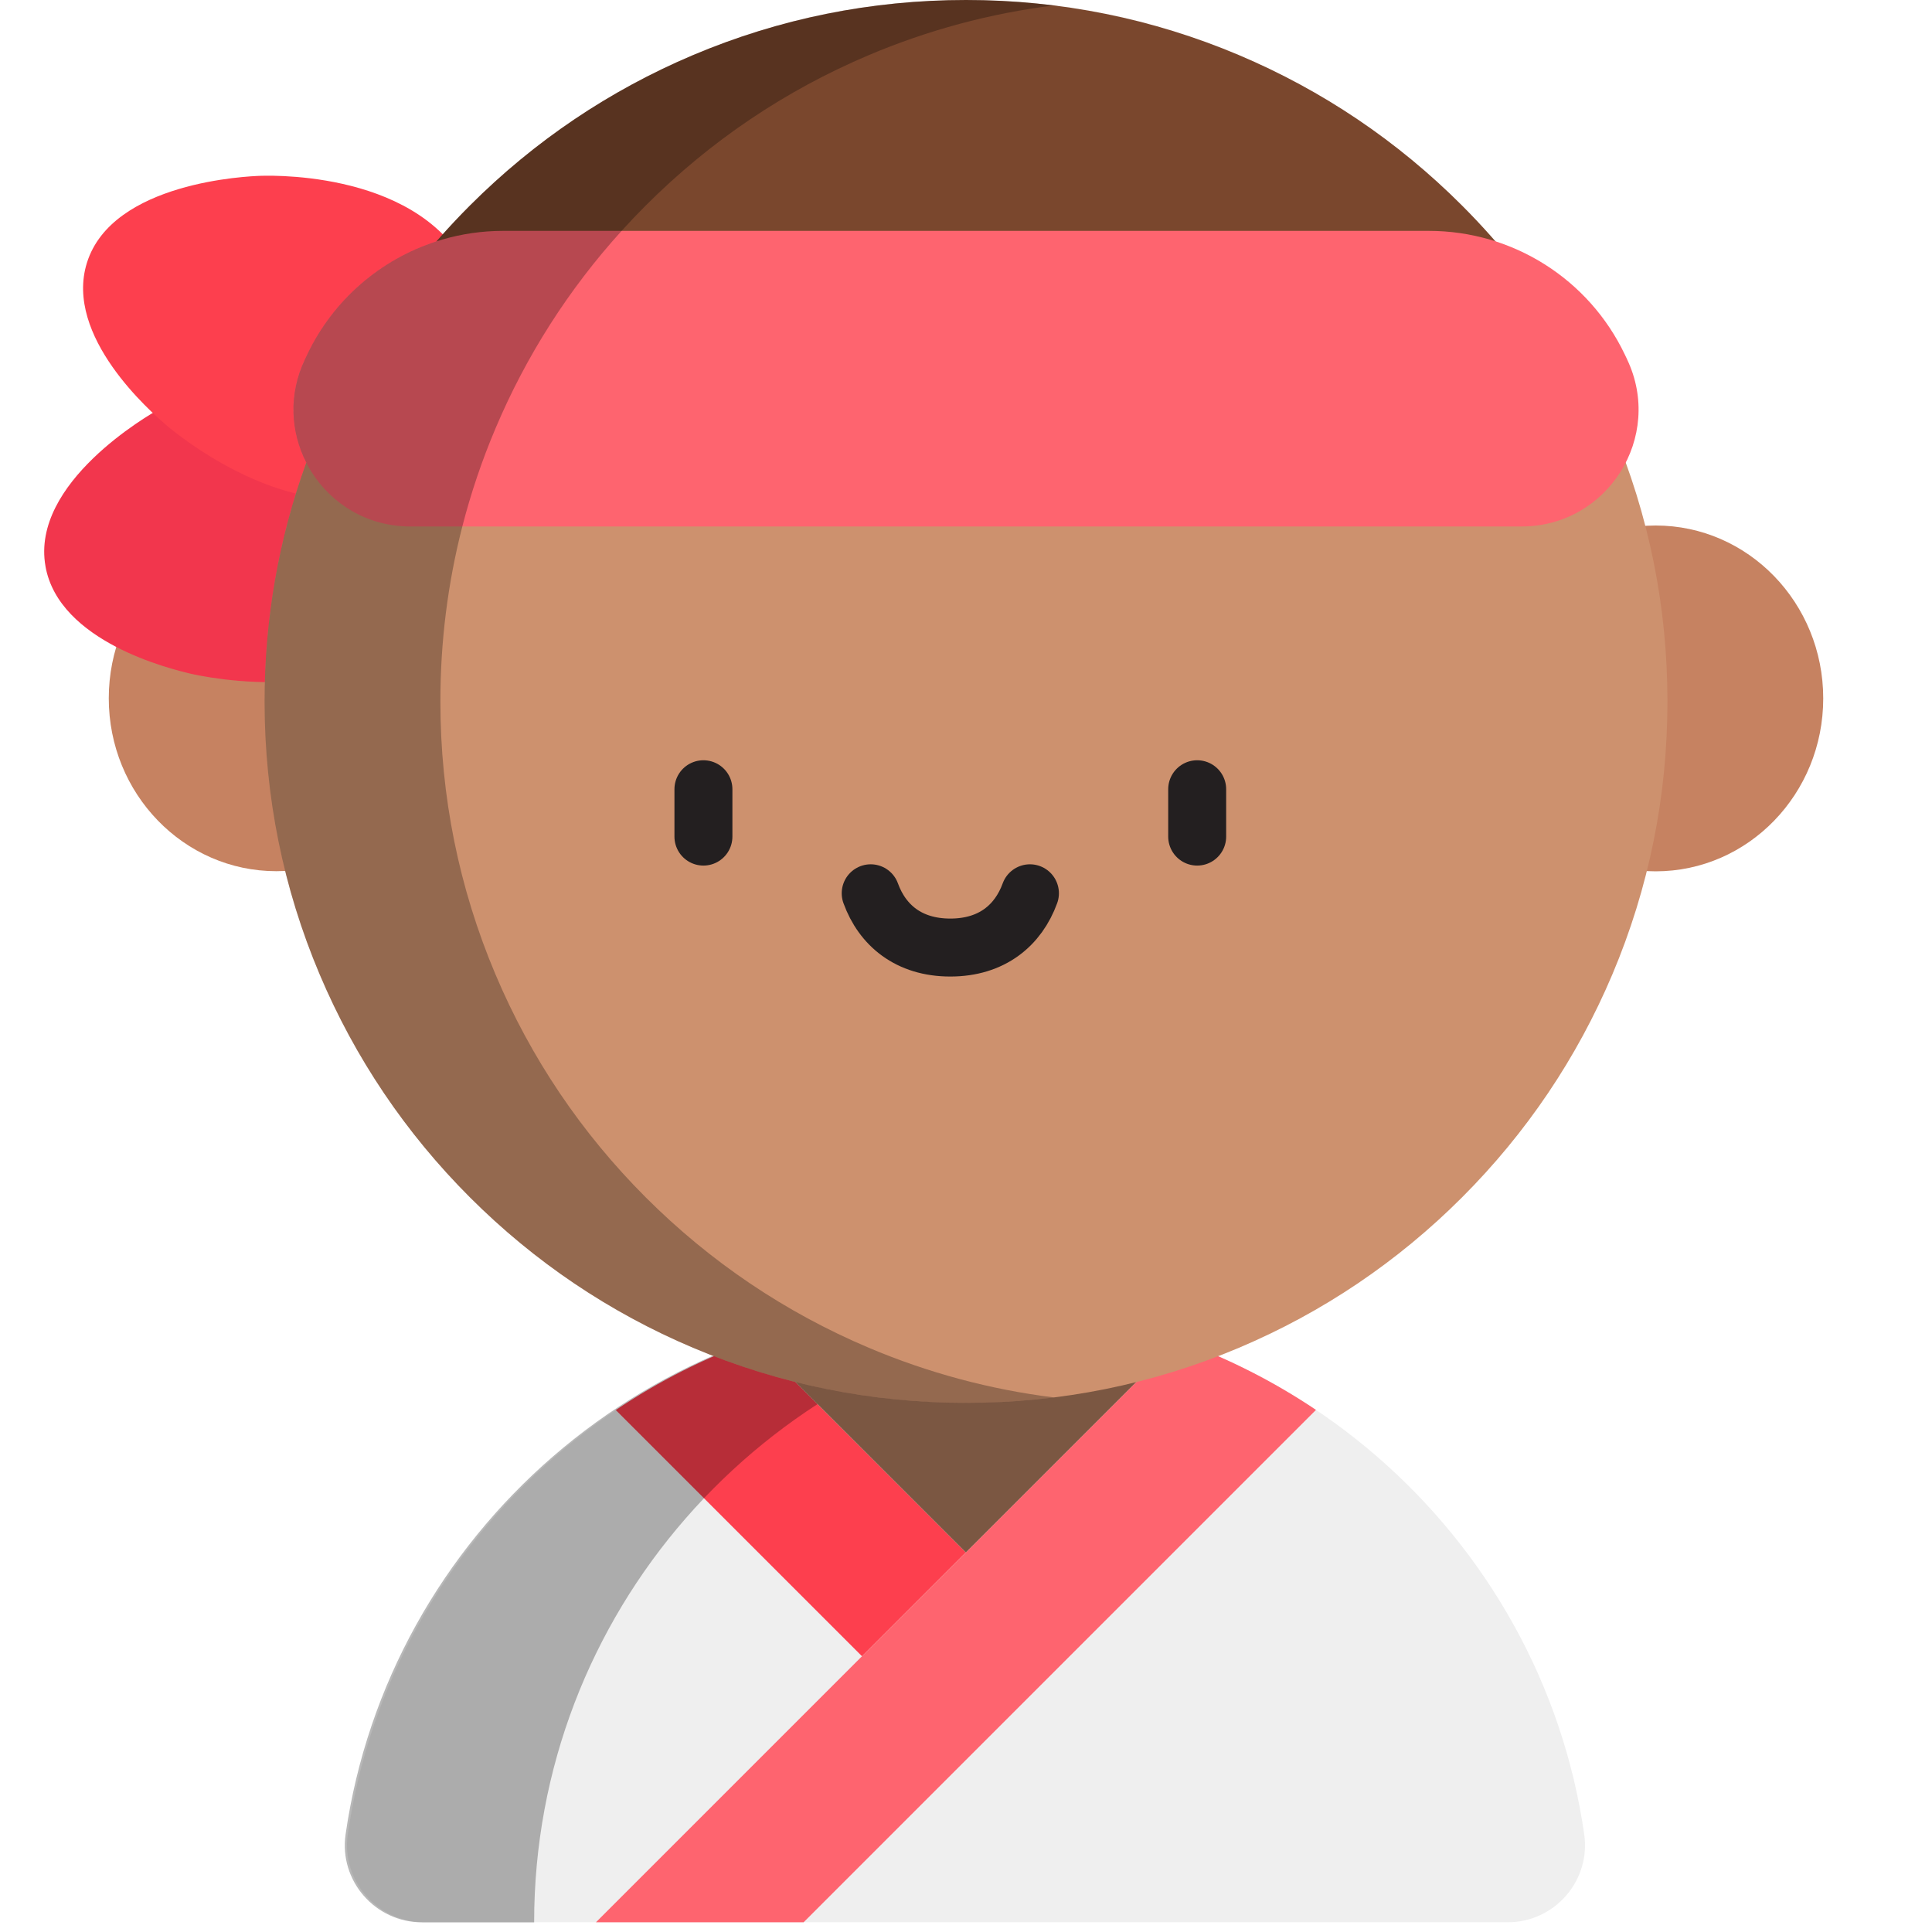
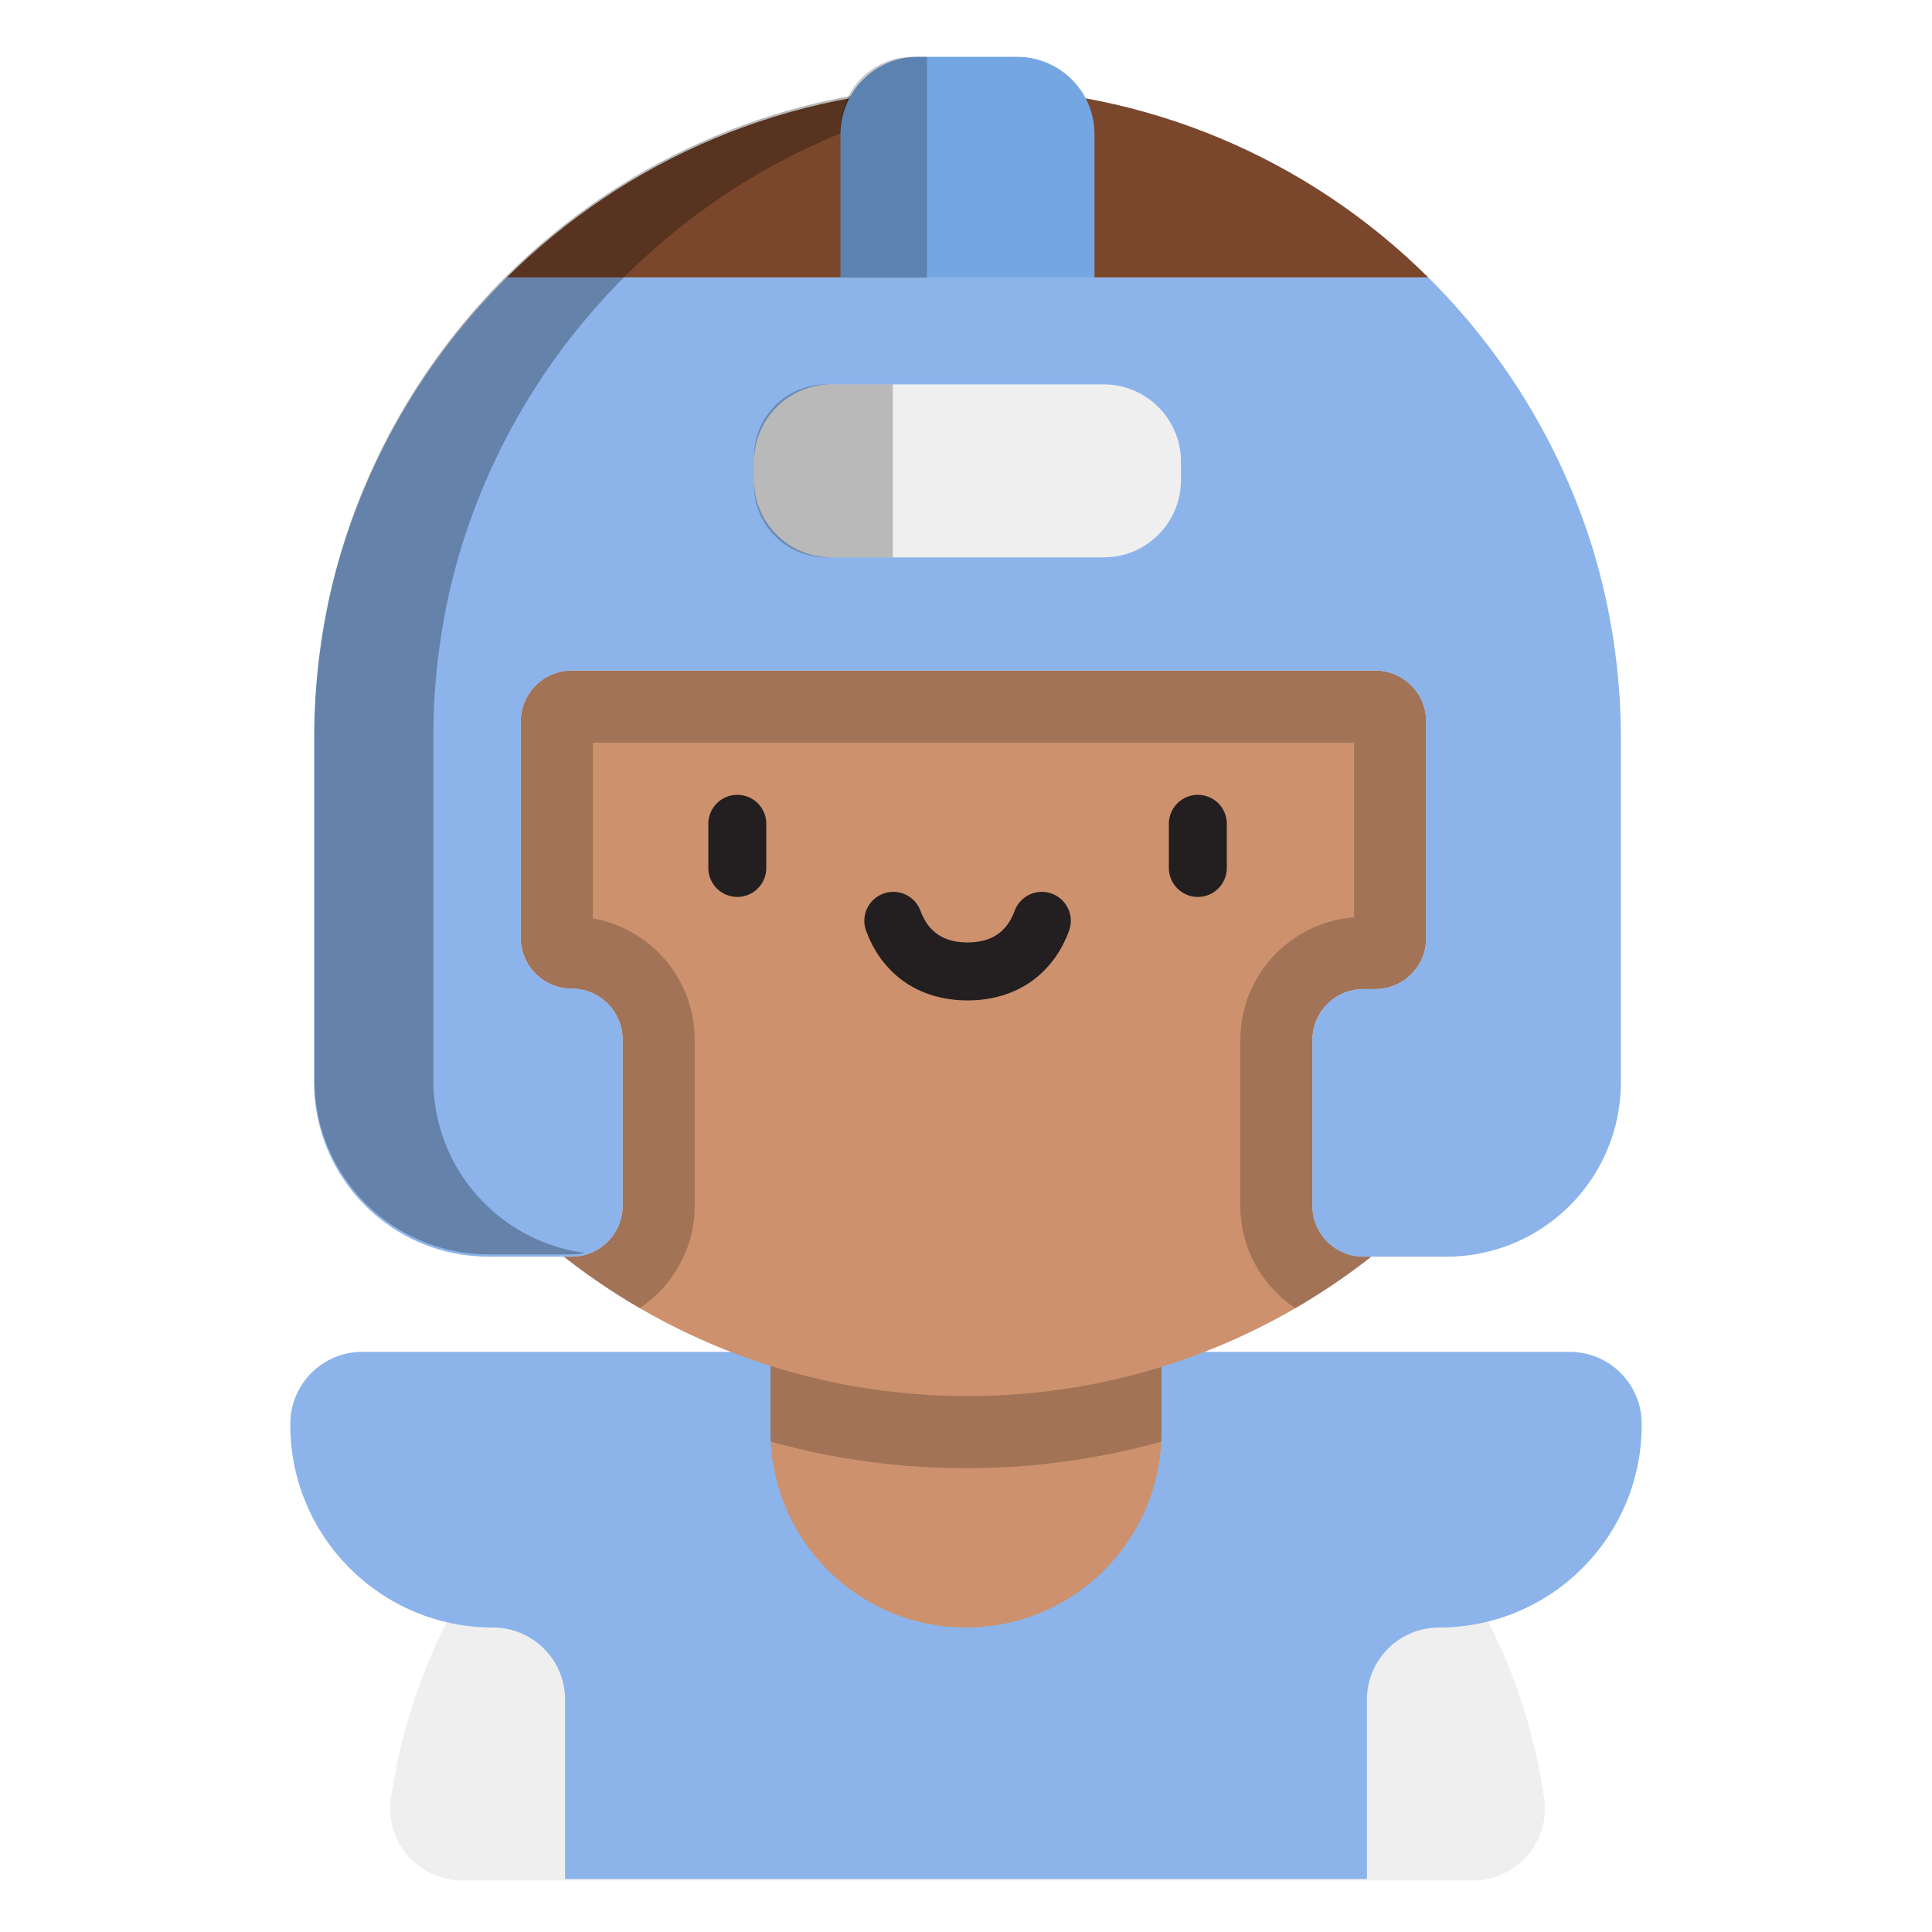
<svg xmlns="http://www.w3.org/2000/svg" viewBox="0 0 1000 1000">
  <defs>
    <style>
      .cls-1 {
-         fill: #f2364d;
+         fill: #7a472d;
      }

      .cls-2 {
-         fill: #7a472d;
-       }
- 
-       .cls-3 {
        opacity: .28;
      }

-       .cls-3, .cls-4 {
+       .cls-2, .cls-3, .cls-4, .cls-5 {
        mix-blend-mode: multiply;
      }

-       .cls-5 {
-         fill: #c68261;
-       }
- 
-       .cls-4 {
-         opacity: .4;
-       }
- 
      .cls-6 {
-         isolation: isolate;
+         fill: #8cb4eb;
      }

      .cls-7 {
-         fill: #fe646f;
+         isolation: isolate;
      }

      .cls-8 {
        fill: #cd916e;
      }

      .cls-9 {
        fill: #efefef;
      }

      .cls-10 {
        fill: none;
        stroke: #231f20;
        stroke-linecap: round;
        stroke-miterlimit: 10;
        stroke-width: 30px;
      }

+       .cls-3 {
+         opacity: .21;
+       }
+ 
+       .cls-4 {
+         opacity: .23;
+       }
+ 
      .cls-11 {
-         fill: #fd3f4e;
+         fill: #74a6e2;
+       }
+ 
+       .cls-5 {
+         opacity: .22;
      }
    </style>
  </defs>
-   <g class="cls-6">
-     <g id="Layer_5">
+   <g class="cls-7">
+     <g id="Layer_3">
      <g>
-         <g>
-           <ellipse class="cls-5" cx="856.95" cy="361.5" rx="86.75" ry="89.5" />
-           <ellipse class="cls-5" cx="143.05" cy="361.43" rx="86.75" ry="89.5" />
-         </g>
-         <path class="cls-9" d="M219.63,994.96c-24.29,0-43.08-21.48-39.62-45.53,22.31-155.26,157.08-274.64,319.99-274.64s297.68,119.38,319.99,274.64c3.45,24.04-15.33,45.53-39.62,45.53H219.63Z" />
-         <path class="cls-11" d="M499.91,803.53l-53.74,53.74-127.44-127.43c22.01-14.8,45.97-26.98,71.41-36.08l109.77,109.77Z" />
-         <path class="cls-7" d="M681.15,729.76l-265.2,265.2h-107.48l137.7-137.69,163.56-163.56c25.44,9.1,49.4,21.26,71.42,36.05Z" />
-         <path class="cls-3" d="M549.27,678.71c-154.57,23.98-272.8,156.45-272.8,316.29h-57.97c-24.29,0-43.08-21.49-39.62-45.53,22.31-155.26,157.08-274.64,319.99-274.64,17.14,0,33.98,1.32,50.4,3.88Z" />
-         <path class="cls-8" d="M499.91,803.53l-109.77-109.77c34.3-12.28,71.29-18.97,109.86-18.97s75.47,6.68,109.73,18.92l-109.82,109.82Z" />
-         <path class="cls-4" d="M499.91,803.53l-109.77-109.77c34.3-12.28,71.29-18.97,109.86-18.97s75.47,6.68,109.73,18.92l-109.82,109.82Z" />
-         <path class="cls-1" d="M23.53,293.09c6.98,39.34,65.22,53.25,75.13,55.61,4.58,1.09,95.94,21.58,126.45-36.44,16.8-31.95,9.08-76.15-17.7-101.25-45.24-42.39-116.68-3.89-124.78.63-5.71,3.19-66.76,38.24-59.09,81.44Z" />
-         <path class="cls-11" d="M45,136c-11.95,38.12,33.3,77.33,41,84,3.56,3.09,75.16,63.41,129,26,29.64-20.6,43.18-63.38,31-98-20.58-58.48-101.73-57.28-111-57-6.54.19-76.87,3.13-90,45Z" />
-         <path class="cls-8" d="M165.47,221.74c-18.93,44.76-28.53,92.31-28.53,141.32s9.6,96.56,28.53,141.32c18.29,43.23,44.46,82.06,77.81,115.4s72.17,59.52,115.41,77.81c44.76,18.93,92.3,28.53,141.32,28.53s96.56-9.6,141.32-28.53c43.23-18.29,82.06-44.46,115.4-77.81s59.52-72.17,77.81-115.4c18.93-44.76,28.53-92.31,28.53-141.32s-9.6-96.56-28.53-141.32c-6.63-15.68-14.32-30.77-22.99-45.24H188.46c-8.67,14.47-16.36,29.56-22.99,45.24Z" />
-         <path class="cls-2" d="M641.32,28.53C596.56,9.6,549.01,0,500,0s-96.56,9.6-141.32,28.53c-43.23,18.29-82.06,44.46-115.41,77.81-21.25,21.25-39.57,44.74-54.82,70.16h623.08c-15.24-25.43-33.57-48.91-54.82-70.16-33.34-33.34-72.17-59.52-115.4-77.81Z" />
-         <line class="cls-10" x1="364.09" y1="408.51" x2="364.09" y2="433.02" />
-         <line class="cls-10" x1="619.66" y1="408.51" x2="619.66" y2="433.02" />
-         <path class="cls-10" d="M533.09,462.36c-6.01,16.51-19.63,28.09-41.21,28.09s-35.21-11.57-41.21-28.09" />
-         <path class="cls-7" d="M842.17,185.95l-1.17-2.45h0c-18.63-39.1-58.08-64-101.4-64h-479.21c-43.31,0-82.76,24.9-101.4,64h0s-1.17,2.45-1.17,2.45c-19.17,40.14,10.1,86.55,54.58,86.55h575.17c44.49,0,73.75-46.41,54.58-86.55Z" />
-         <path class="cls-3" d="M449.68,697.6c30.76,13.01,62.84,21.61,95.82,25.72-15,1.87-30.18,2.81-45.5,2.81-49.01,0-96.56-9.6-141.32-28.53-43.23-18.29-82.06-44.47-115.41-77.81-33.34-33.34-59.52-72.17-77.8-115.41-18.93-44.75-28.53-92.3-28.53-141.32,0-42.59,7.25-84.08,21.58-123.59-8.12-15.86-9.38-35.33-.69-53.52l1.17-2.45c13.51-28.36,37.98-49.25,66.93-58.58,5.54-6.37,11.32-12.56,17.34-18.58,33.35-33.34,72.18-59.52,115.41-77.81C403.44,9.6,450.99,0,500,0c15.32,0,30.5.94,45.5,2.81-32.98,4.11-65.06,12.71-95.82,25.72-43.23,18.29-82.06,44.47-115.41,77.81-4.29,4.29-8.47,8.68-12.53,13.16-27.42,30.26-49.34,64.58-65.27,102.24-7.01,16.56-12.73,33.5-17.17,50.76-7.55,29.39-11.36,59.68-11.36,90.56,0,49.02,9.6,96.57,28.53,141.32,18.28,43.24,44.46,82.07,77.8,115.41,33.35,33.34,72.18,59.52,115.41,77.81Z" />
+         <path class="cls-9" d="M239.32,973.35c-22.65,0-40.18-20.04-36.95-42.46,20.81-144.81,146.5-256.15,298.45-256.15s277.63,111.34,298.45,256.15c3.22,22.42-14.3,42.46-36.95,42.46H239.32Z" />
+         <path class="cls-6" d="M849.75,737.02v.47c0,57.95-46.98,104.92-104.92,104.92h0c-20.6,0-37.31,16.7-37.31,37.31v92.8h-415.04v-92.8c0-20.6-16.7-37.31-37.31-37.31h0c-57.95,0-104.92-46.98-104.92-104.92v-.47c0-20.6,16.7-37.31,37.31-37.31h624.89c20.6,0,37.31,16.7,37.31,37.31Z" />
+         <path class="cls-8" d="M398.81,587.79h202.39v153.42c0,55.85-45.34,101.19-101.19,101.19h0c-55.85,0-101.19-45.34-101.19-101.19v-153.42h0Z" />
+         <path class="cls-3" d="M601.19,587.79h-202.39v153.42c0,1.67.04,3.33.12,4.98,32.71,9.13,66.54,13.74,101.07,13.74s68.36-4.61,101.07-13.74c.08-1.65.12-3.31.12-4.98v-153.42Z" />
+         <path class="cls-8" d="M679.28,624.09v-85.79c0-14.56,11.8-26.36,26.36-26.36h6.17c14.56,0,26.36-11.8,26.36-26.36v-112.13c0-14.56-11.8-26.36-26.36-26.36h-415.92c-14.56,0-26.36,11.8-26.36,26.36v111.9c0,14.56,11.8,26.36,26.36,26.36h0c14.56,0,26.36,11.8,26.36,26.36v86.01c0,14.56-11.8,26.36-26.36,26.36h-4.08c57.56,45.21,130.13,72.18,209,72.18s151.44-26.96,209-72.18h-4.17c-14.56,0-26.36-11.8-26.36-26.36Z" />
+         <line class="cls-10" x1="381.63" y1="426.39" x2="381.63" y2="449.25" />
+         <line class="cls-10" x1="620" y1="426.39" x2="620" y2="449.25" />
+         <path class="cls-10" d="M539.25,476.62c-5.6,15.4-18.31,26.19-38.44,26.19s-32.84-10.8-38.44-26.19" />
+         <path class="cls-1" d="M500.81,45.39c-93.07,0-177.37,37.55-238.58,98.33h477.16c-61.21-60.78-145.51-98.33-238.58-98.33Z" />
+         <path class="cls-6" d="M823.98,282.61c-16.65-53.12-46.04-100.61-84.59-138.89h-477.16c-42.36,42.06-73.65,95.24-89.15,154.79-6.87,26.86-10.52,55-10.52,84v177.62c0,49.88,40.44,90.32,90.32,90.32h43.01c14.56,0,26.36-11.8,26.36-26.36v-86.01c0-14.56-11.8-26.36-26.36-26.36h0c-14.56,0-26.36-11.8-26.36-26.36v-111.9c0-14.56,11.8-26.36,26.36-26.36h415.92c14.56,0,26.36,11.8,26.36,26.36v112.13c0,14.56-11.8,26.36-26.36,26.36h-6.17c-14.56,0-26.36,11.8-26.36,26.36v85.79c0,14.56,11.8,26.36,26.36,26.36h43.03c49.88,0,90.31-40.43,90.31-90.31v-177.63c0-34.78-5.25-68.32-15-99.9Z" />
+         <path class="cls-2" d="M224.3,558.97v-177.62c0-29,3.65-57.14,10.52-84,15.49-59.56,46.79-112.74,89.15-154.79,54.39-54,127-89.67,207.8-96.95-10.14-.91-20.4-1.38-30.78-1.38-93.07,0-177.37,37.55-238.58,98.33-42.36,42.06-73.65,95.24-89.15,154.79-6.87,26.86-10.52,55-10.52,84v177.62c0,49.88,40.44,90.32,90.32,90.32h43.01c2.24,0,4.41-.28,6.48-.81-44.17-5.9-78.25-43.73-78.25-89.51Z" />
+         <path class="cls-11" d="M475.05,29.42h51.45c22.08,0,40,17.92,40,40v74.3h-131.45v-74.3c0-22.08,17.92-40,40-40Z" />
+         <rect class="cls-9" x="390.29" y="198.96" width="220.98" height="89.54" rx="40" ry="40" />
+         <path class="cls-3" d="M738.18,373.46v112.13c0,14.56-11.81,26.36-26.36,26.36h-6.17c-14.56,0-26.36,11.8-26.36,26.36v85.79c0,14.56,11.8,26.36,26.36,26.36h4.17c-12.44,9.77-25.58,18.69-39.34,26.67-17.16-11.41-28.49-30.92-28.49-53.03v-85.79c0-33.5,26-61.04,58.89-63.49v-90.4h-394.02v90.94c29.9,5.2,52.7,31.35,52.7,62.72v86.01c0,22.09-11.31,41.6-28.45,53-13.74-7.97-26.86-16.88-39.29-26.65h4.09c14.55,0,26.36-11.8,26.36-26.36v-86.01c0-7.27-2.96-13.87-7.72-18.63-4.77-4.78-11.36-7.72-18.63-7.72-14.56,0-26.36-11.8-26.36-26.36v-111.9c0-14.56,11.8-26.36,26.36-26.36h415.92c14.55,0,26.36,11.8,26.36,26.36Z" />
+         <path class="cls-4" d="M462.11,198.96h-34.52c-20.6,0-37.31,16.7-37.31,37.31v14.92c0,20.6,16.7,37.31,37.31,37.31h34.52v-89.54Z" />
+         <path class="cls-5" d="M479.83,29.42h-7.47c-20.6,0-37.31,16.7-37.31,37.31v76.99h44.78V29.42Z" />
      </g>
    </g>
  </g>
</svg>
